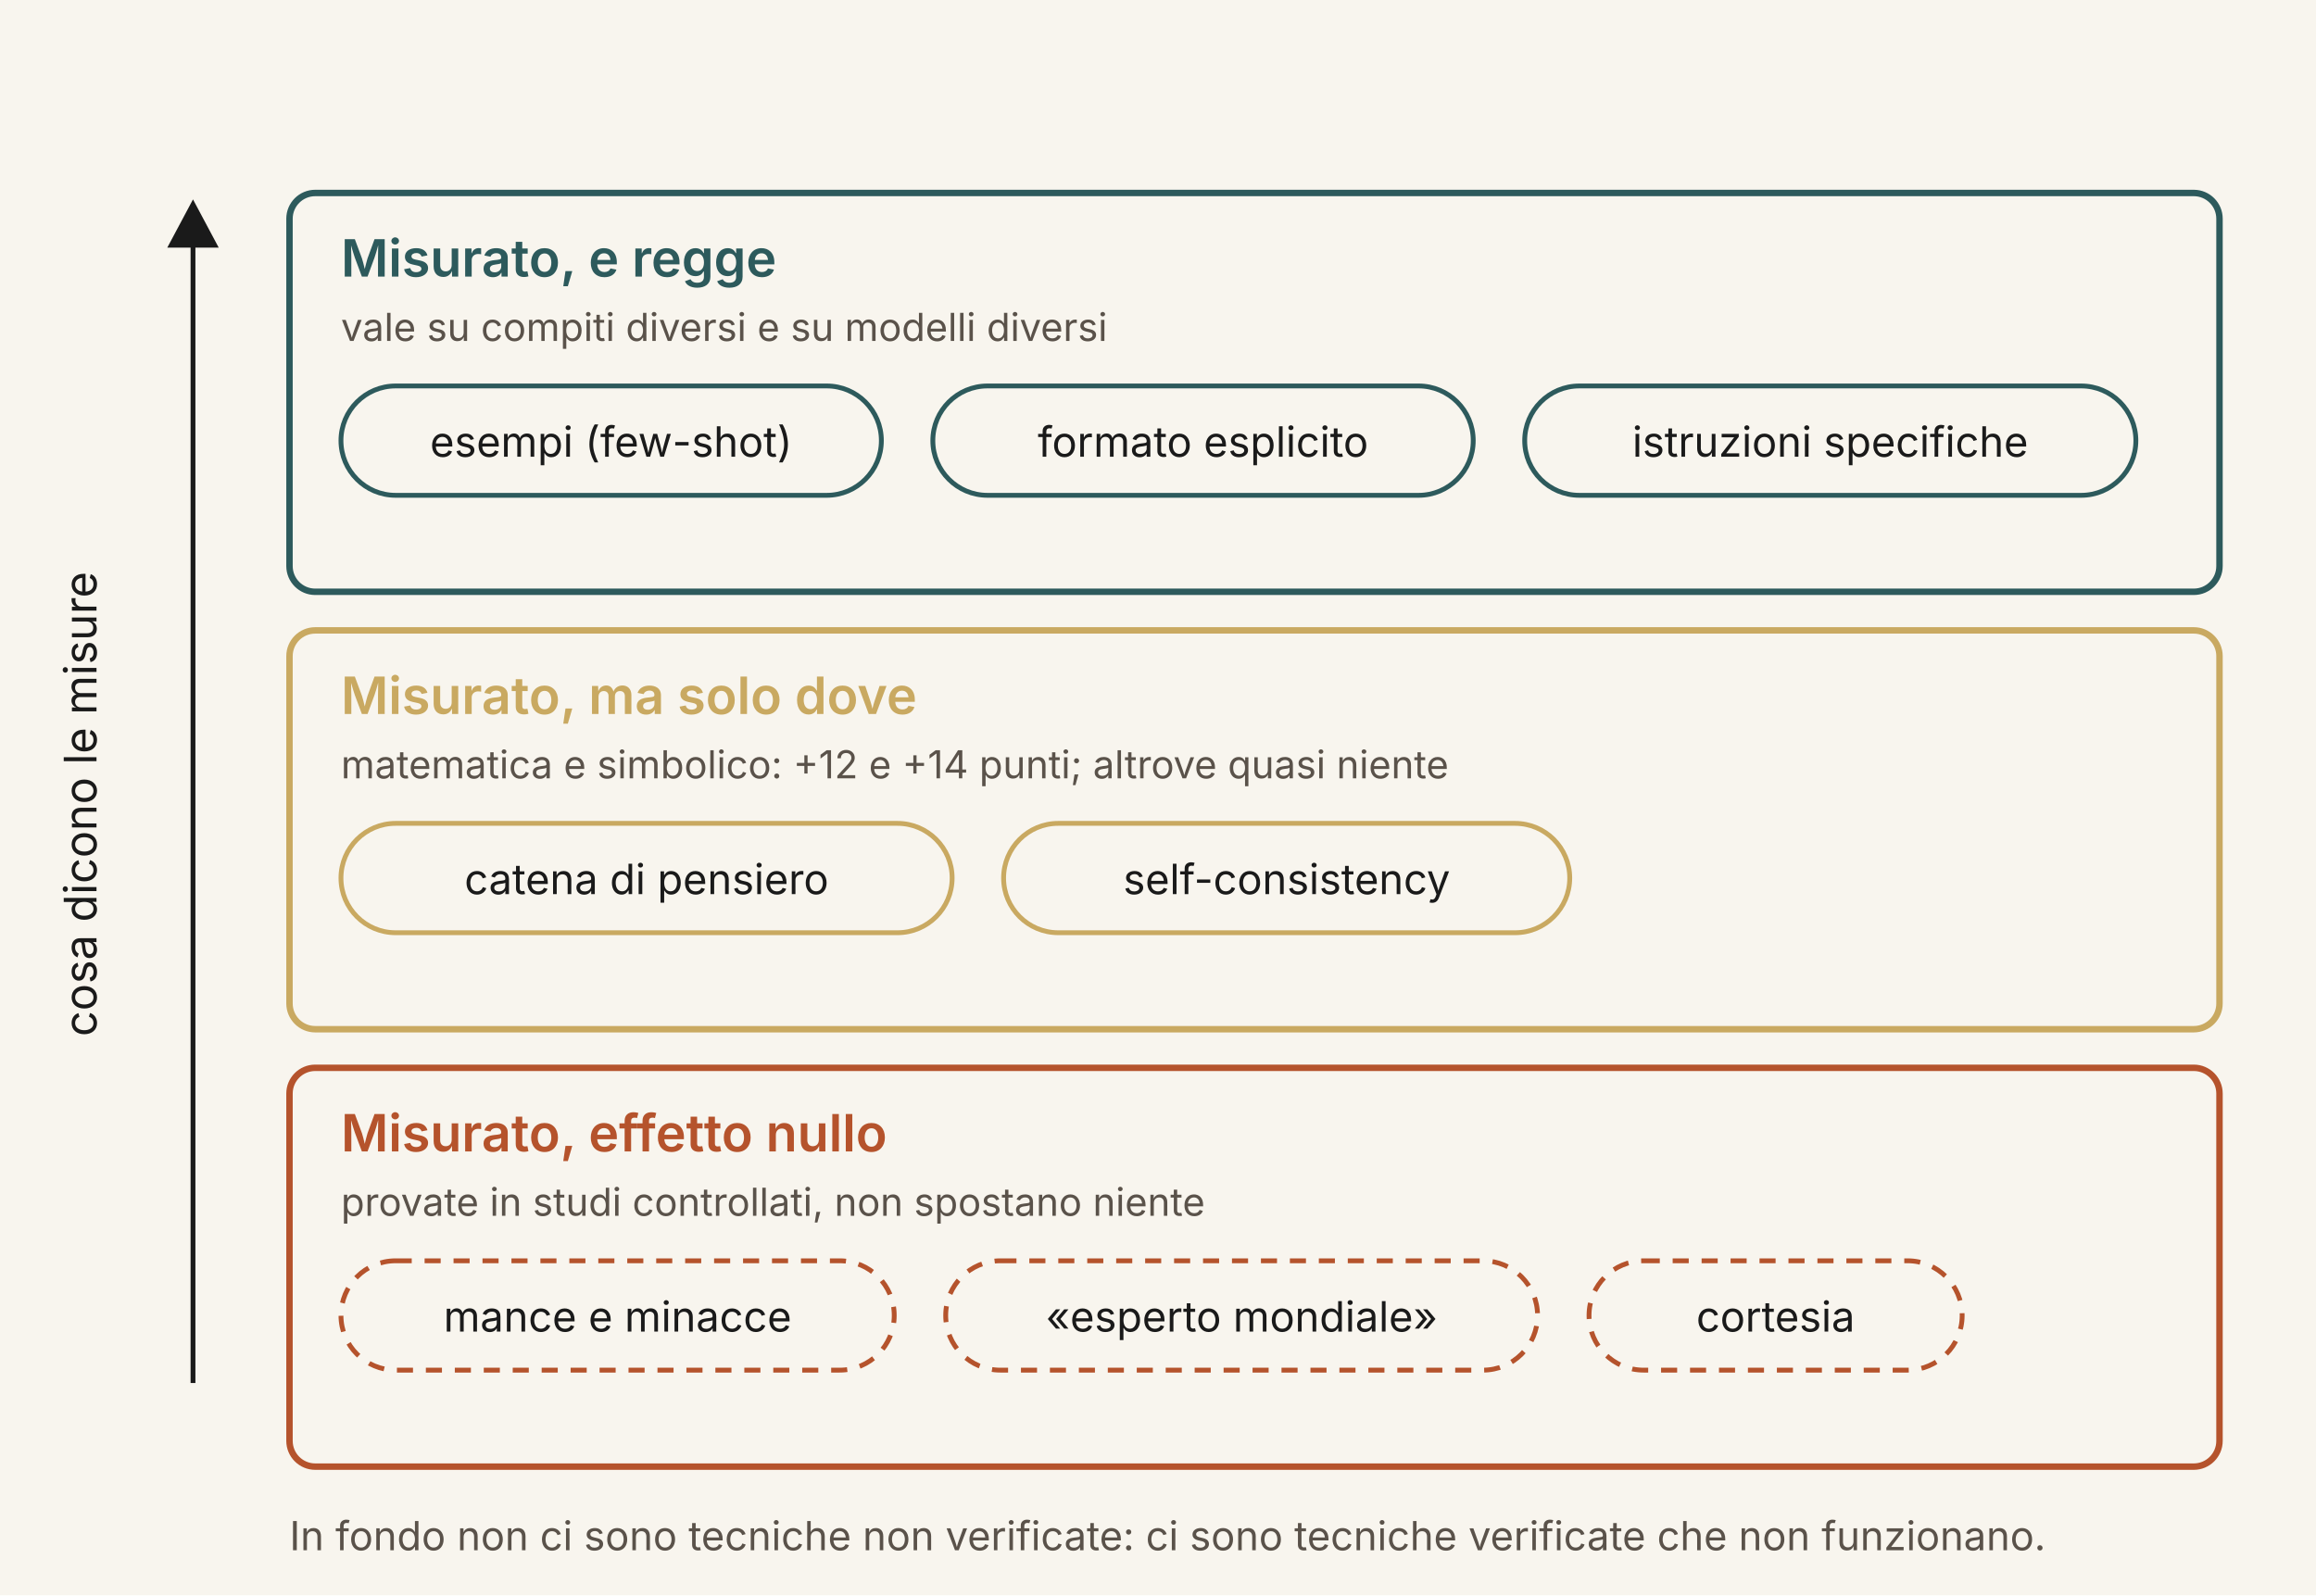
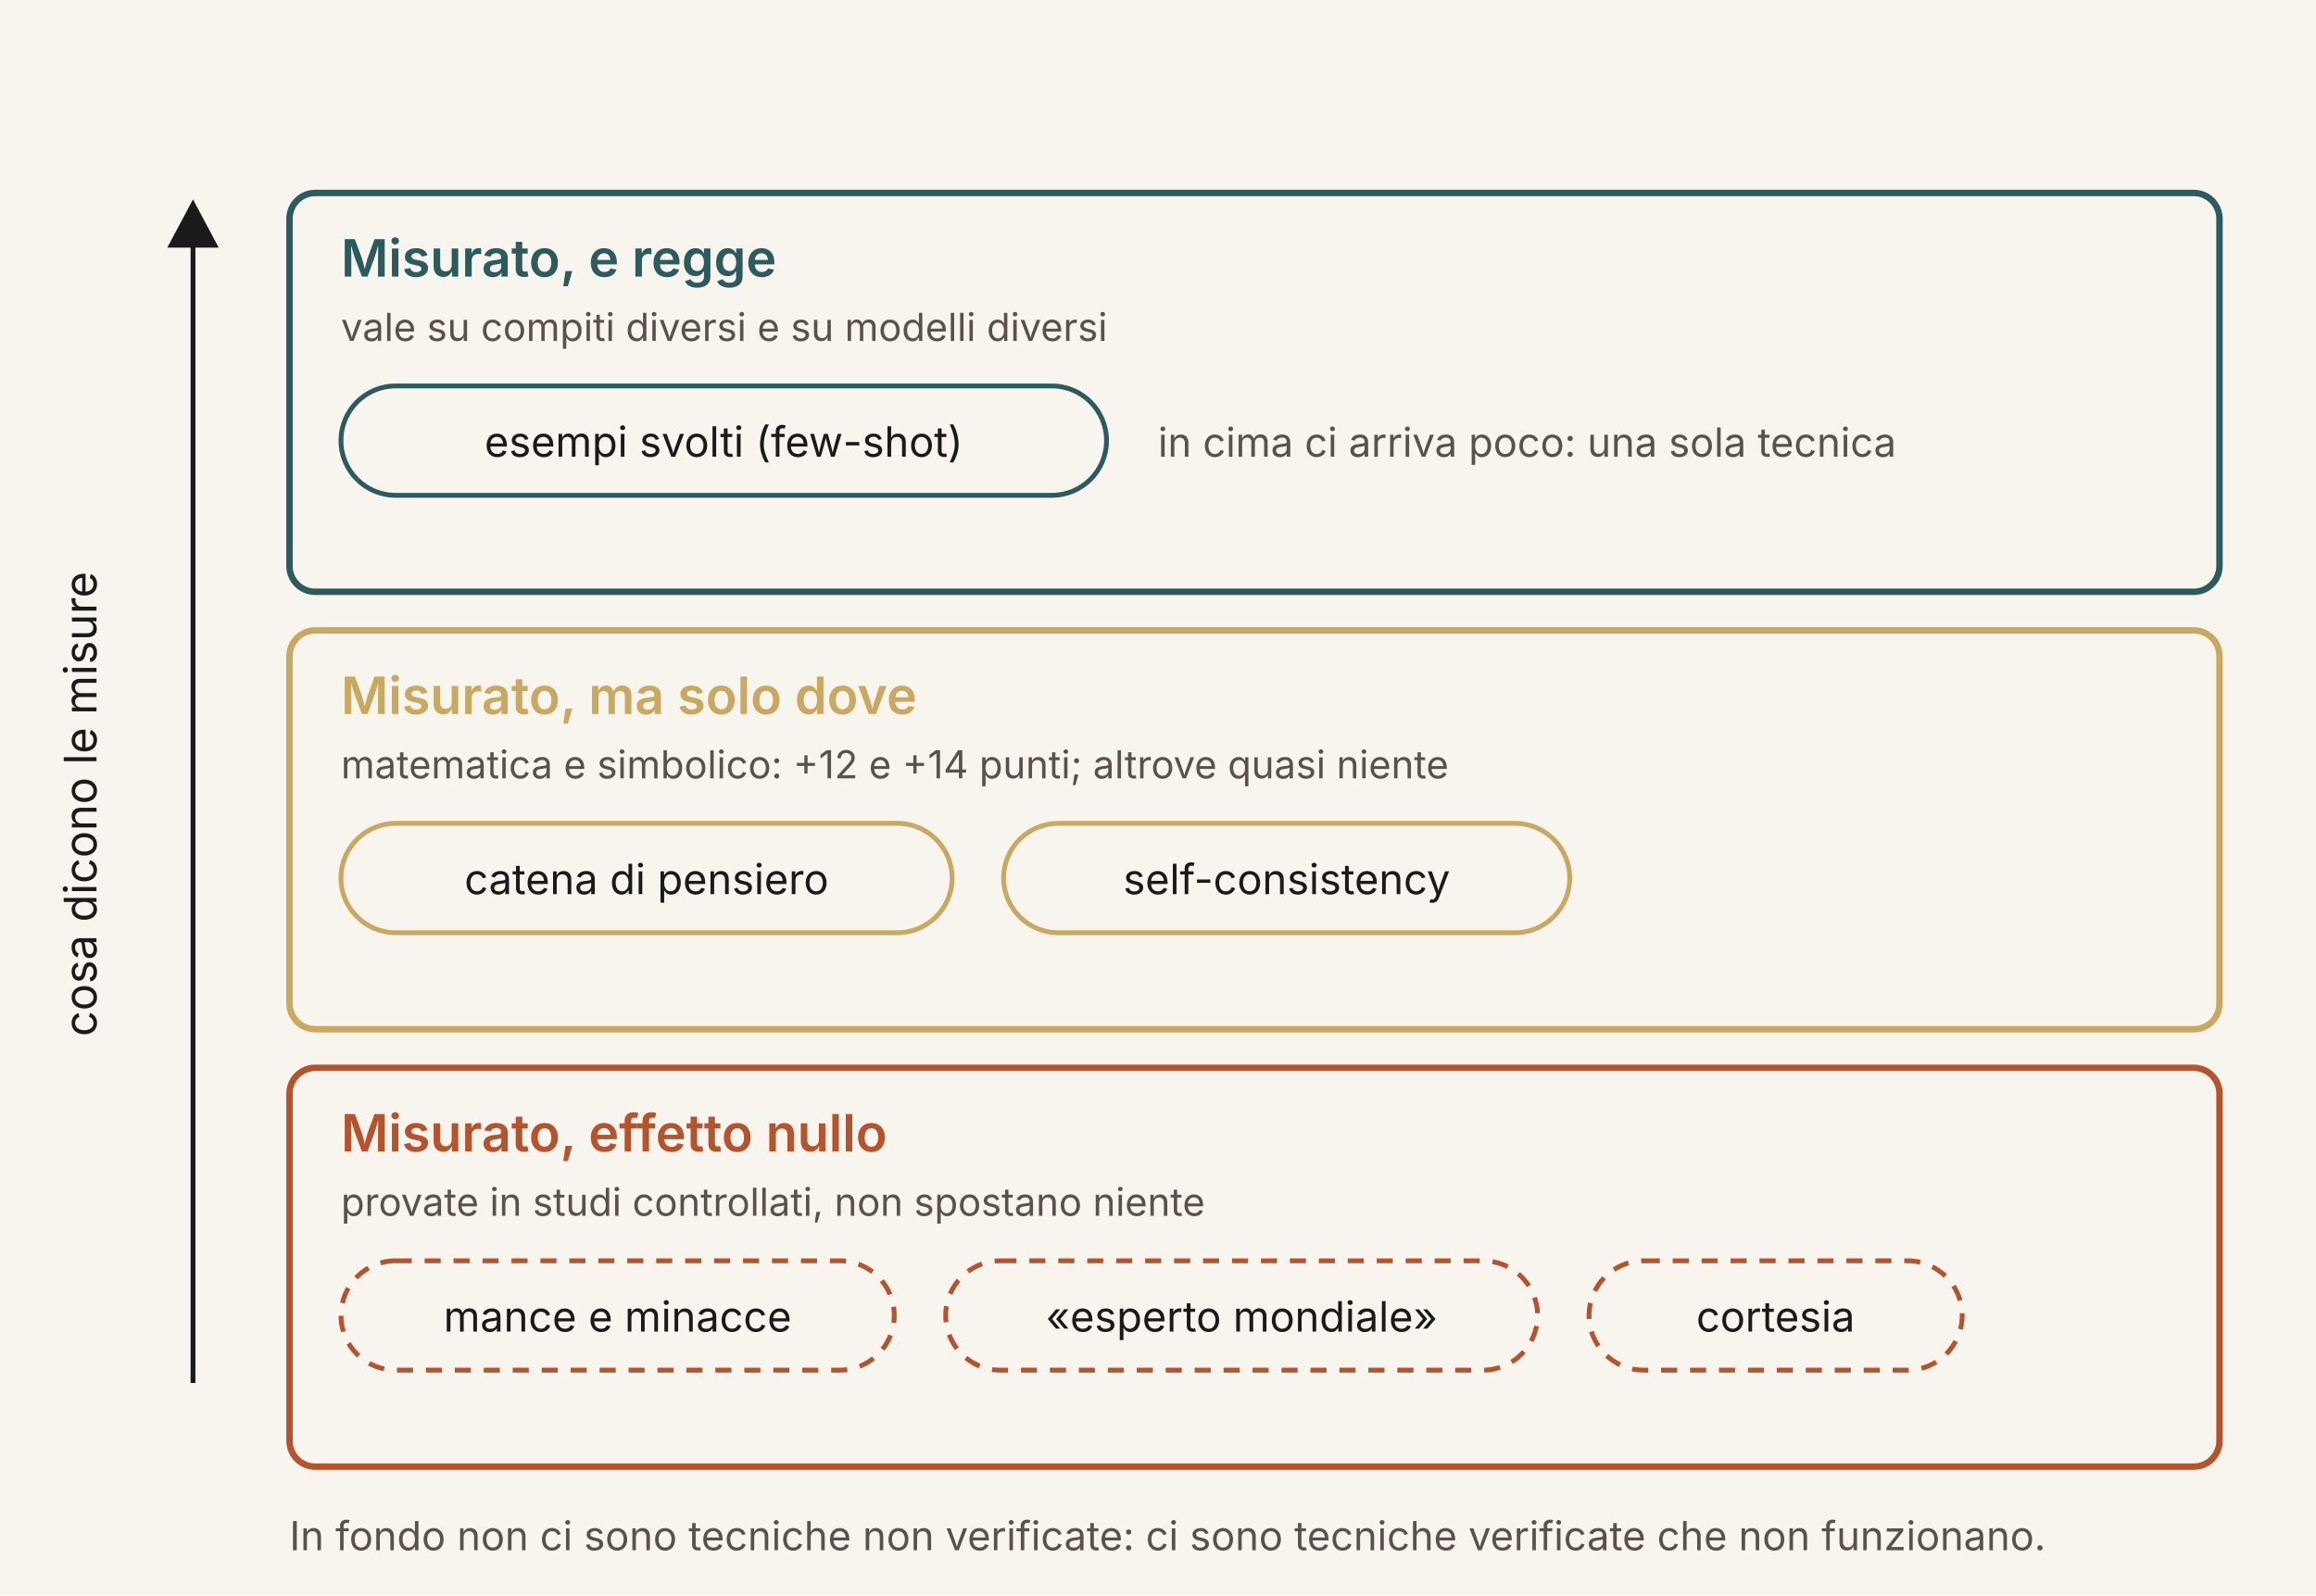
<svg xmlns="http://www.w3.org/2000/svg" viewBox="0 0 720 496" width="100%" role="img" aria-label="Tecniche di prompting divise per cosa dicono le misure: quelle che reggono ovunque, quelle che reggono solo su matematica e ragionamento simbolico, e quelle misurate con effetto nullo">
  <rect width="720" height="496" fill="#F8F5EE" />
  <text x="30" y="250" font-family="Inter, system-ui, sans-serif" font-size="14" fill="#1A1A1A" text-anchor="middle" transform="rotate(-90 30 250)">cosa dicono le misure</text>
  <line x1="60" y1="430" x2="60" y2="65" stroke="#1A1A1A" stroke-width="1.5" />
  <polygon points="52,77 68,77 60,62" fill="#1A1A1A" />
  <rect x="90" y="60" width="600" height="124" rx="8" fill="#F8F5EE" stroke="#2D5A5C" stroke-width="2" />
  <text x="106" y="86" font-family="Inter, system-ui, sans-serif" font-size="16" fill="#2D5A5C" font-weight="600">Misurato, e regge</text>
  <text x="106" y="106" font-family="Inter, system-ui, sans-serif" font-size="12" fill="#5A524A">vale su compiti diversi e su modelli diversi</text>
-   <rect x="106" y="120" width="168" height="34" rx="17" fill="#F8F5EE" stroke="#2D5A5C" stroke-width="1.5" />
-   <text x="190" y="142" font-family="Inter, system-ui, sans-serif" font-size="13" fill="#1A1A1A" text-anchor="middle">esempi (few-shot)</text>
-   <rect x="290" y="120" width="168" height="34" rx="17" fill="#F8F5EE" stroke="#2D5A5C" stroke-width="1.5" />
-   <text x="374" y="142" font-family="Inter, system-ui, sans-serif" font-size="13" fill="#1A1A1A" text-anchor="middle">formato esplicito</text>
-   <rect x="474" y="120" width="190" height="34" rx="17" fill="#F8F5EE" stroke="#2D5A5C" stroke-width="1.5" />
-   <text x="569" y="142" font-family="Inter, system-ui, sans-serif" font-size="13" fill="#1A1A1A" text-anchor="middle">istruzioni specifiche</text>
+   <rect x="106" y="120" width="238" height="34" rx="17" fill="#F8F5EE" stroke="#2D5A5C" stroke-width="1.5" />
+   <text x="225" y="142" font-family="Inter, system-ui, sans-serif" font-size="13" fill="#1A1A1A" text-anchor="middle">esempi svolti (few-shot)</text>
+   <text x="360" y="142" font-family="Inter, system-ui, sans-serif" font-size="12.5" fill="#5A524A">in cima ci arriva poco: una sola tecnica</text>
  <rect x="90" y="196" width="600" height="124" rx="8" fill="#F8F5EE" stroke="#C9A961" stroke-width="2" />
  <text x="106" y="222" font-family="Inter, system-ui, sans-serif" font-size="16" fill="#C9A961" font-weight="600">Misurato, ma solo dove</text>
  <text x="106" y="242" font-family="Inter, system-ui, sans-serif" font-size="12" fill="#5A524A">matematica e simbolico: +12 e +14 punti; altrove quasi niente</text>
  <rect x="106" y="256" width="190" height="34" rx="17" fill="#F8F5EE" stroke="#C9A961" stroke-width="1.5" />
  <text x="201" y="278" font-family="Inter, system-ui, sans-serif" font-size="13" fill="#1A1A1A" text-anchor="middle">catena di pensiero</text>
  <rect x="312" y="256" width="176" height="34" rx="17" fill="#F8F5EE" stroke="#C9A961" stroke-width="1.5" />
  <text x="400" y="278" font-family="Inter, system-ui, sans-serif" font-size="13" fill="#1A1A1A" text-anchor="middle">self-consistency</text>
  <rect x="90" y="332" width="600" height="124" rx="8" fill="#F8F5EE" stroke="#B5532C" stroke-width="2" />
  <text x="106" y="358" font-family="Inter, system-ui, sans-serif" font-size="16" fill="#B5532C" font-weight="600">Misurato, effetto nullo</text>
  <text x="106" y="378" font-family="Inter, system-ui, sans-serif" font-size="12" fill="#5A524A">provate in studi controllati, non spostano niente</text>
  <rect x="106" y="392" width="172" height="34" rx="17" fill="#F8F5EE" stroke="#B5532C" stroke-width="1.5" stroke-dasharray="5 4" />
  <text x="192" y="414" font-family="Inter, system-ui, sans-serif" font-size="13" fill="#1A1A1A" text-anchor="middle">mance e minacce</text>
  <rect x="294" y="392" width="184" height="34" rx="17" fill="#F8F5EE" stroke="#B5532C" stroke-width="1.5" stroke-dasharray="5 4" />
  <text x="386" y="414" font-family="Inter, system-ui, sans-serif" font-size="13" fill="#1A1A1A" text-anchor="middle">«esperto mondiale»</text>
  <rect x="494" y="392" width="116" height="34" rx="17" fill="#F8F5EE" stroke="#B5532C" stroke-width="1.5" stroke-dasharray="5 4" />
  <text x="552" y="414" font-family="Inter, system-ui, sans-serif" font-size="13" fill="#1A1A1A" text-anchor="middle">cortesia</text>
  <text x="90" y="482" font-family="Inter, system-ui, sans-serif" font-size="12.5" fill="#5A524A">In fondo non ci sono tecniche non verificate: ci sono tecniche verificate che non funzionano.</text>
</svg>
